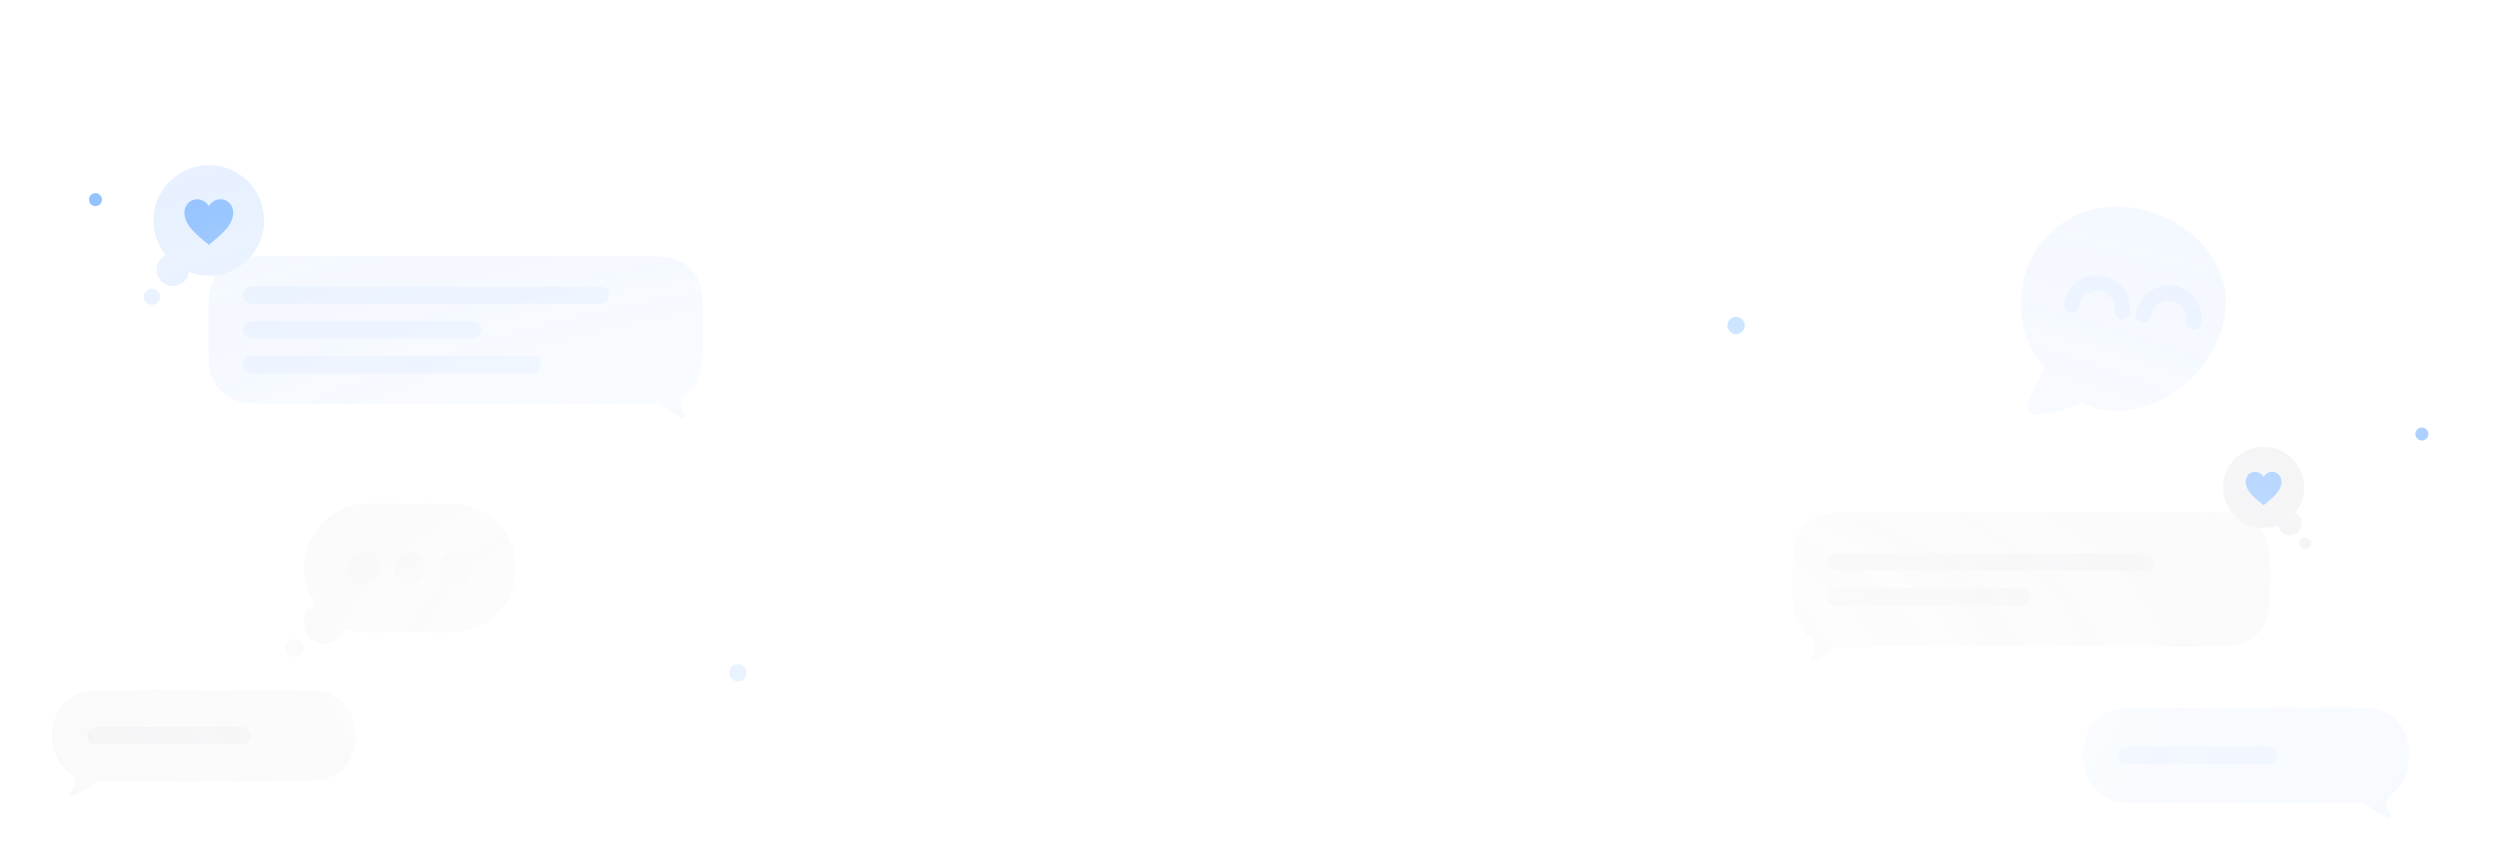
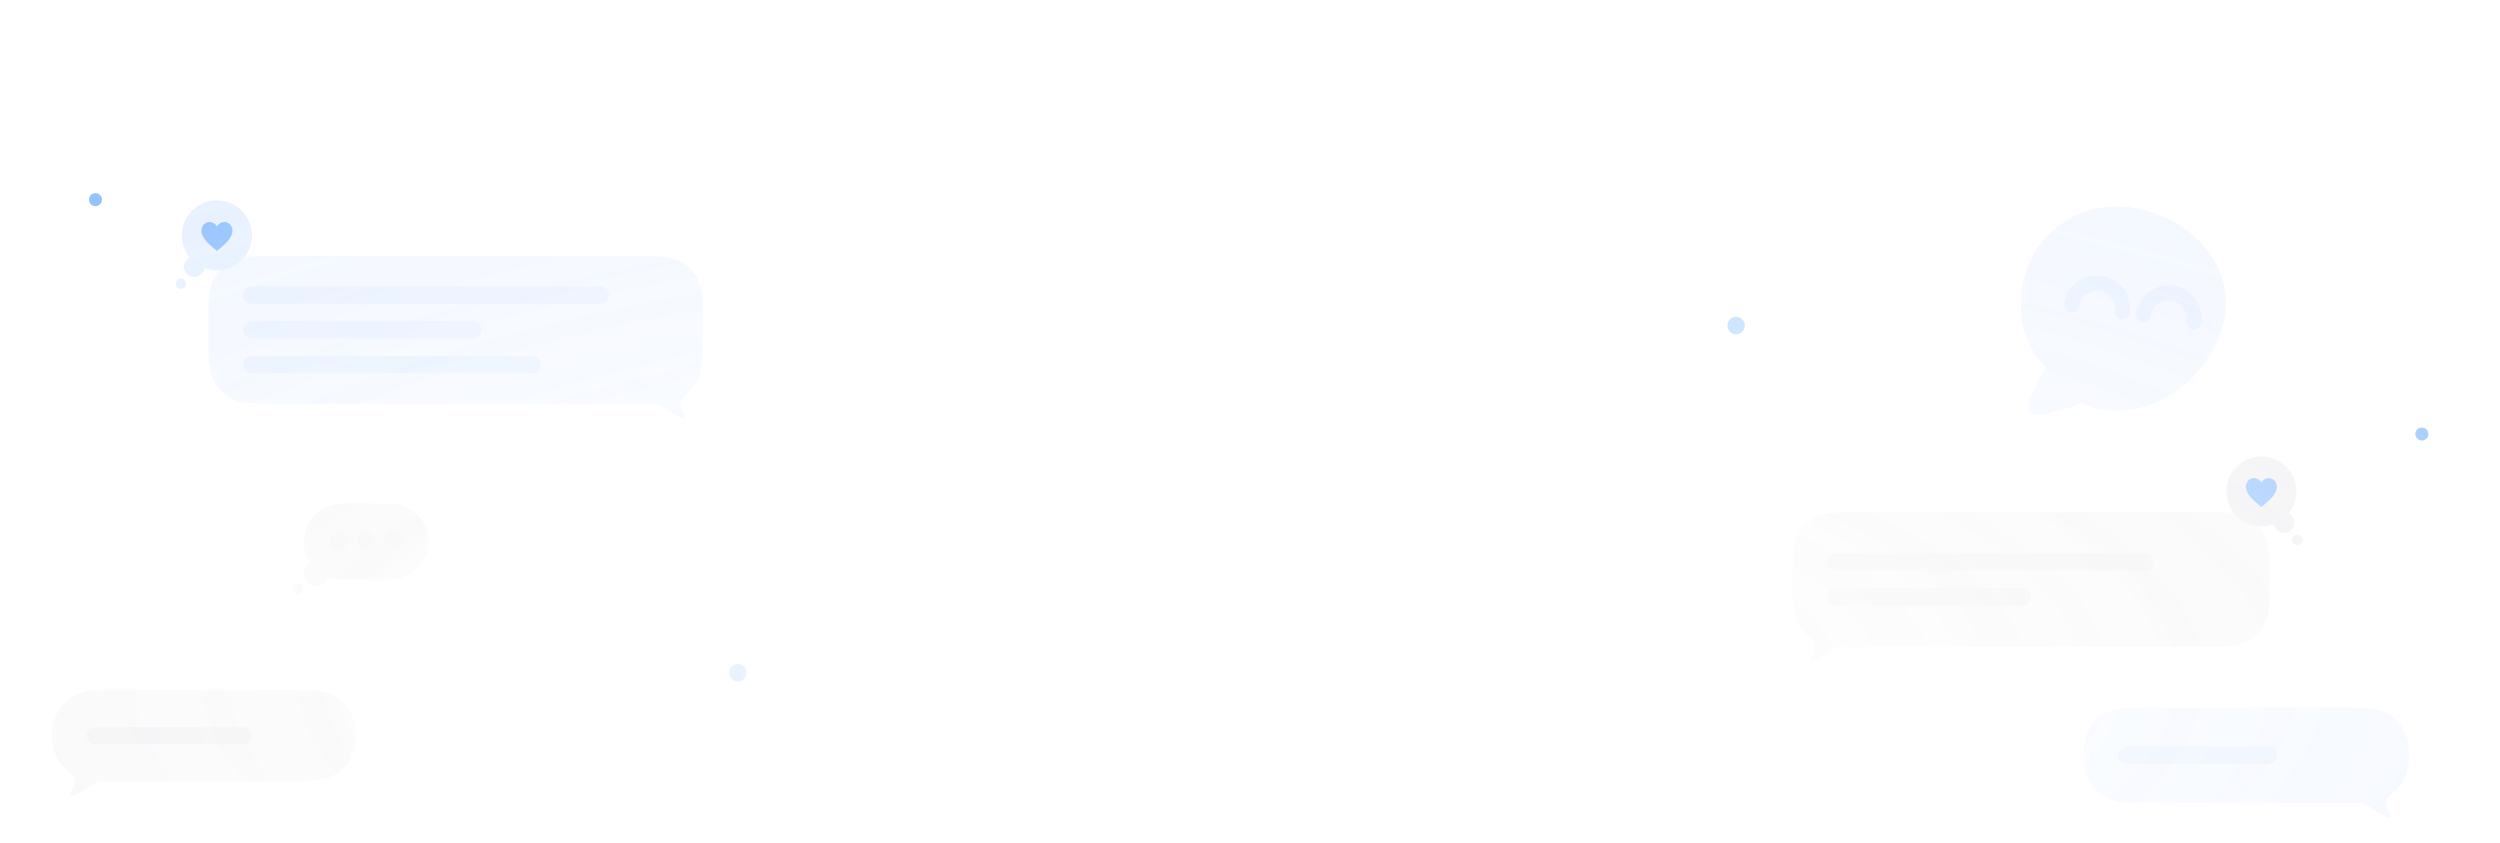
<svg xmlns="http://www.w3.org/2000/svg" width="1152" height="388" viewBox="0 0 1152 388" fill="none">
  <g opacity="0.85">
    <mask id="m_light" style="mask-type:alpha" maskUnits="userSpaceOnUse" x="0" y="-51" width="1152" height="439">
      <rect y="-50.848" width="1152" height="438.848" fill="url(#g_light)" />
    </mask>
    <g mask="url(#m_light)">
      <g transform="translate(96 118) rotate(0 114 34)">
        <path d="M 0 30.57 C 0 21.77 0 17.37 1.5 12.63 C 3.38 7.46 7.46 3.38 12.63 1.5 C 17.37 0 21.77 0 30.57 0 C 30.57 0 197.43 0 197.43 0 C 206.23 0 210.63 0 215.37 1.5 C 220.54 3.38 224.62 7.46 226.5 12.63 C 228 17.37 228 21.77 228 30.57 C 228 52.31 226.59 56.5 223.97 59.92 C 222.91 61.31 221.69 62.54 220.34 63.58 C 218.42 65.08 217.58 66.64 217.58 68.4 C 217.58 69.59 217.79 70.76 219.49 72.99 C 220.31 74.06 219.49 75.15 218.21 74.67 C 215.59 73.67 212.61 71.86 210 69.93 C 207.65 68.19 207.03 68.02 205.93 68.01 C 205.93 68.01 30.57 68 30.57 68 C 21.77 68 17.37 68 12.63 66.5 C 7.46 64.62 3.38 60.54 1.5 55.37 C 0 50.63 0 46.23 0 37.43 Z" fill="#E3EEFF" />
        <rect x="16" y="14.0" width="168.6" height="8" rx="4" fill="#C9DEFF" />
        <rect x="16" y="30.0" width="109.8" height="8" rx="4" fill="#C9DEFF" />
        <rect x="16" y="46.0" width="137.2" height="8" rx="4" fill="#C9DEFF" />
      </g>
-       <g transform="translate(70.72 76.07)">
-         <g transform="scale(1.5) translate(34 0) scale(-1 1)">
+       <g transform="translate(83.82 92.33)">
+         <g transform="scale(0.95) translate(34 0) scale(-1 1)">
          <g fill="none">
            <circle cx="17" cy="17" r="18.333" />
            <circle cx="28.02" cy="32.17" r="6.333" />
            <circle cx="34.49" cy="40.44" r="3.833" />
          </g>
          <g fill="#C9DEFF">
            <circle cx="17" cy="17" r="17" />
            <circle cx="28.02" cy="32.17" r="5" />
            <circle cx="34.49" cy="40.44" r="2.5" />
          </g>
          <path d="M17 24.5 C13.5 21.6 9.5 18.6 9.5 14.6 C9.5 12.2 11.3 10.5 13.4 10.5 C14.9 10.5 16.2 11.3 17 12.6 C17.8 11.3 19.1 10.5 20.6 10.5 C22.7 10.5 24.5 12.2 24.5 14.6 C24.5 18.6 20.5 21.6 17 24.5 Z" fill="#0B75FF" />
        </g>
      </g>
-       <g transform="translate(140 232) rotate(0 48.875 29.75) scale(1.7)">
+       <g transform="translate(140 232) rotate(0 28.75 17.5) scale(1)">
        <rect width="57.5" height="35" rx="17.5" fill="#EEEEF1" />
        <circle cx="5.64" cy="32.30" r="5.75" fill="#EEEEF1" />
        <circle cx="-2.45" cy="39.21" r="2.5" fill="#EEEEF1" />
        <circle cx="16.25" cy="17.5" r="4.25" fill="#DDDDE2" fill-opacity="0.45" />
        <circle cx="28.75" cy="17.5" r="4.25" fill="#DDDDE2" fill-opacity="0.45" />
        <circle cx="41.25" cy="17.5" r="4.25" fill="#DDDDE2" fill-opacity="0.45" />
      </g>
      <g transform="translate(24 318) rotate(0 70 21)">
        <path d="M 140 21 C 140 17.87 139.56 15.18 138.57 12.6 C 136.55 7.49 132.54 3.45 127.37 1.5 C 122.63 0 118.23 0 109.43 0 C 109.43 0 30.57 0 30.57 0 C 21.77 0 17.37 0 12.63 1.5 C 7.46 3.38 3.38 7.49 1.43 12.6 C 0.44 15.18 0 17.87 0 21 C 0 26.31 1.41 30.5 4.03 33.92 C 5.09 35.31 6.31 36.54 7.66 37.58 C 9.59 39.08 10.42 40.64 10.42 42.4 C 10.42 43.59 10.21 44.76 8.51 46.99 C 7.69 48.06 8.51 49.15 9.79 48.67 C 12.41 47.67 15.39 45.86 18 43.93 C 20.35 42.19 20.97 42.02 22.07 42.01 C 22.07 42.01 109.43 42 109.43 42 C 118.23 42 122.63 42 127.37 40.5 C 132.54 38.62 136.62 34.51 138.57 29.4 C 139.56 26.82 140 24.13 140 21 Z" fill="#EEEEF1" />
        <rect x="16" y="17.0" width="75.6" height="8" rx="4" fill="#DDDDE2" />
      </g>
      <circle cx="340" cy="310" r="4" fill="#4DA3FF" />
      <circle cx="44" cy="92" r="3" fill="#0B75FF" />
      <g transform="translate(900 68) rotate(8 75 75) scale(0.1464844)">
        <path d="M512 185C701 185 854 314 854 475C854 656 695 827 523 827C493 827 467 824 446 815C369 861 302 883 284 865C268 848 300 773 317 720C246 665 210 582 210 484C210 319 344 185 512 185Z" fill="#E3EEFF" />
        <path d="M372 514C372 470 408 434 452 434C496 434 532 470 532 514" fill="none" stroke="#C9DEFF" stroke-width="48" stroke-linecap="round" />
        <path d="M600 514C600 470 636 434 680 434C724 434 760 470 760 514" fill="none" stroke="#C9DEFF" stroke-width="48" stroke-linecap="round" />
      </g>
      <g transform="translate(826 236) rotate(0 110 31)">
        <path d="M 220 30.57 C 220 21.77 220 17.37 218.5 12.63 C 216.62 7.46 212.54 3.38 207.37 1.5 C 202.63 0 198.23 0 189.43 0 C 189.43 0 30.57 0 30.57 0 C 21.77 0 17.37 0 12.63 1.5 C 7.46 3.38 3.38 7.46 1.5 12.63 C 0 17.37 0 21.77 0 30.57 C 0 46.31 1.41 50.5 4.03 53.92 C 5.09 55.31 6.31 56.54 7.66 57.58 C 9.59 59.08 10.42 60.64 10.42 62.4 C 10.42 63.59 10.21 64.76 8.51 66.99 C 7.69 68.06 8.51 69.15 9.79 68.67 C 12.41 67.67 15.39 65.86 18 63.93 C 20.35 62.19 20.97 62.02 22.07 62.01 C 22.07 62.01 189.43 62 189.43 62 C 198.23 62 202.63 62 207.37 60.5 C 212.54 58.62 216.62 54.54 218.5 49.37 C 220 44.63 220 40.23 220 31.43 Z" fill="#EEEEF1" />
        <rect x="16" y="19.0" width="150.4" height="8" rx="4" fill="#DDDDE2" />
        <rect x="16" y="35.0" width="94.0" height="8" rx="4" fill="#DDDDE2" />
      </g>
-       <g transform="translate(1024.35 205.90)">
-         <g transform="scale(1.1) ">
+       <g transform="translate(1025.88 210.33)">
+         <g transform="scale(0.95) ">
          <g fill="none">
            <circle cx="17" cy="17" r="18.333" />
            <circle cx="28.02" cy="32.17" r="6.333" />
            <circle cx="34.49" cy="40.44" r="3.833" />
          </g>
          <g fill="#DDDDE2">
            <circle cx="17" cy="17" r="17" />
            <circle cx="28.02" cy="32.17" r="5" />
            <circle cx="34.49" cy="40.44" r="2.5" />
          </g>
          <path d="M17 24.5 C13.5 21.6 9.5 18.6 9.5 14.6 C9.5 12.2 11.3 10.5 13.4 10.5 C14.9 10.5 16.2 11.3 17 12.6 C17.8 11.3 19.1 10.5 20.6 10.5 C22.7 10.5 24.5 12.2 24.5 14.6 C24.5 18.6 20.5 21.6 17 24.5 Z" fill="#0B75FF" />
        </g>
      </g>
      <g transform="translate(960 326) rotate(0 75 22)">
        <path d="M 0 22 C 0 18.28 0.39 15.41 1.43 12.6 C 3.44 7.49 7.46 3.44 12.63 1.5 C 17.37 0 21.77 0 30.57 0 C 30.57 0 119.43 0 119.43 0 C 128.23 0 132.63 0 137.37 1.5 C 142.54 3.38 146.62 7.49 148.57 12.6 C 149.61 15.41 150 18.28 150 22 C 150 28.31 148.59 32.5 145.97 35.92 C 144.91 37.31 143.69 38.54 142.34 39.58 C 140.42 41.08 139.58 42.64 139.58 44.4 C 139.58 45.59 139.79 46.76 141.49 48.99 C 142.31 50.06 141.49 51.15 140.21 50.67 C 137.59 49.67 134.61 47.86 132 45.93 C 129.65 44.19 129.03 44.02 127.93 44.01 C 127.93 44.01 30.57 44 30.57 44 C 21.77 44 17.37 44 12.63 42.5 C 7.46 40.62 3.38 36.51 1.43 31.4 C 0.39 28.59 0 25.72 0 22 Z" fill="#E3EEFF" />
        <rect x="16" y="18.0" width="73.2" height="8" rx="4" fill="#C9DEFF" />
      </g>
      <circle cx="800" cy="150" r="4" fill="#4DA3FF" />
      <circle cx="1116" cy="200" r="3" fill="#0B75FF" />
    </g>
  </g>
  <defs>
    <radialGradient id="g_light" cx="0" cy="0" r="1" gradientUnits="userSpaceOnUse" gradientTransform="translate(576 311.64) rotate(-90) scale(556.792 1612.04)">
      <stop stop-color="#D9D9D9" stop-opacity="0" />
      <stop offset="1" stop-color="#737373" />
    </radialGradient>
  </defs>
</svg>
